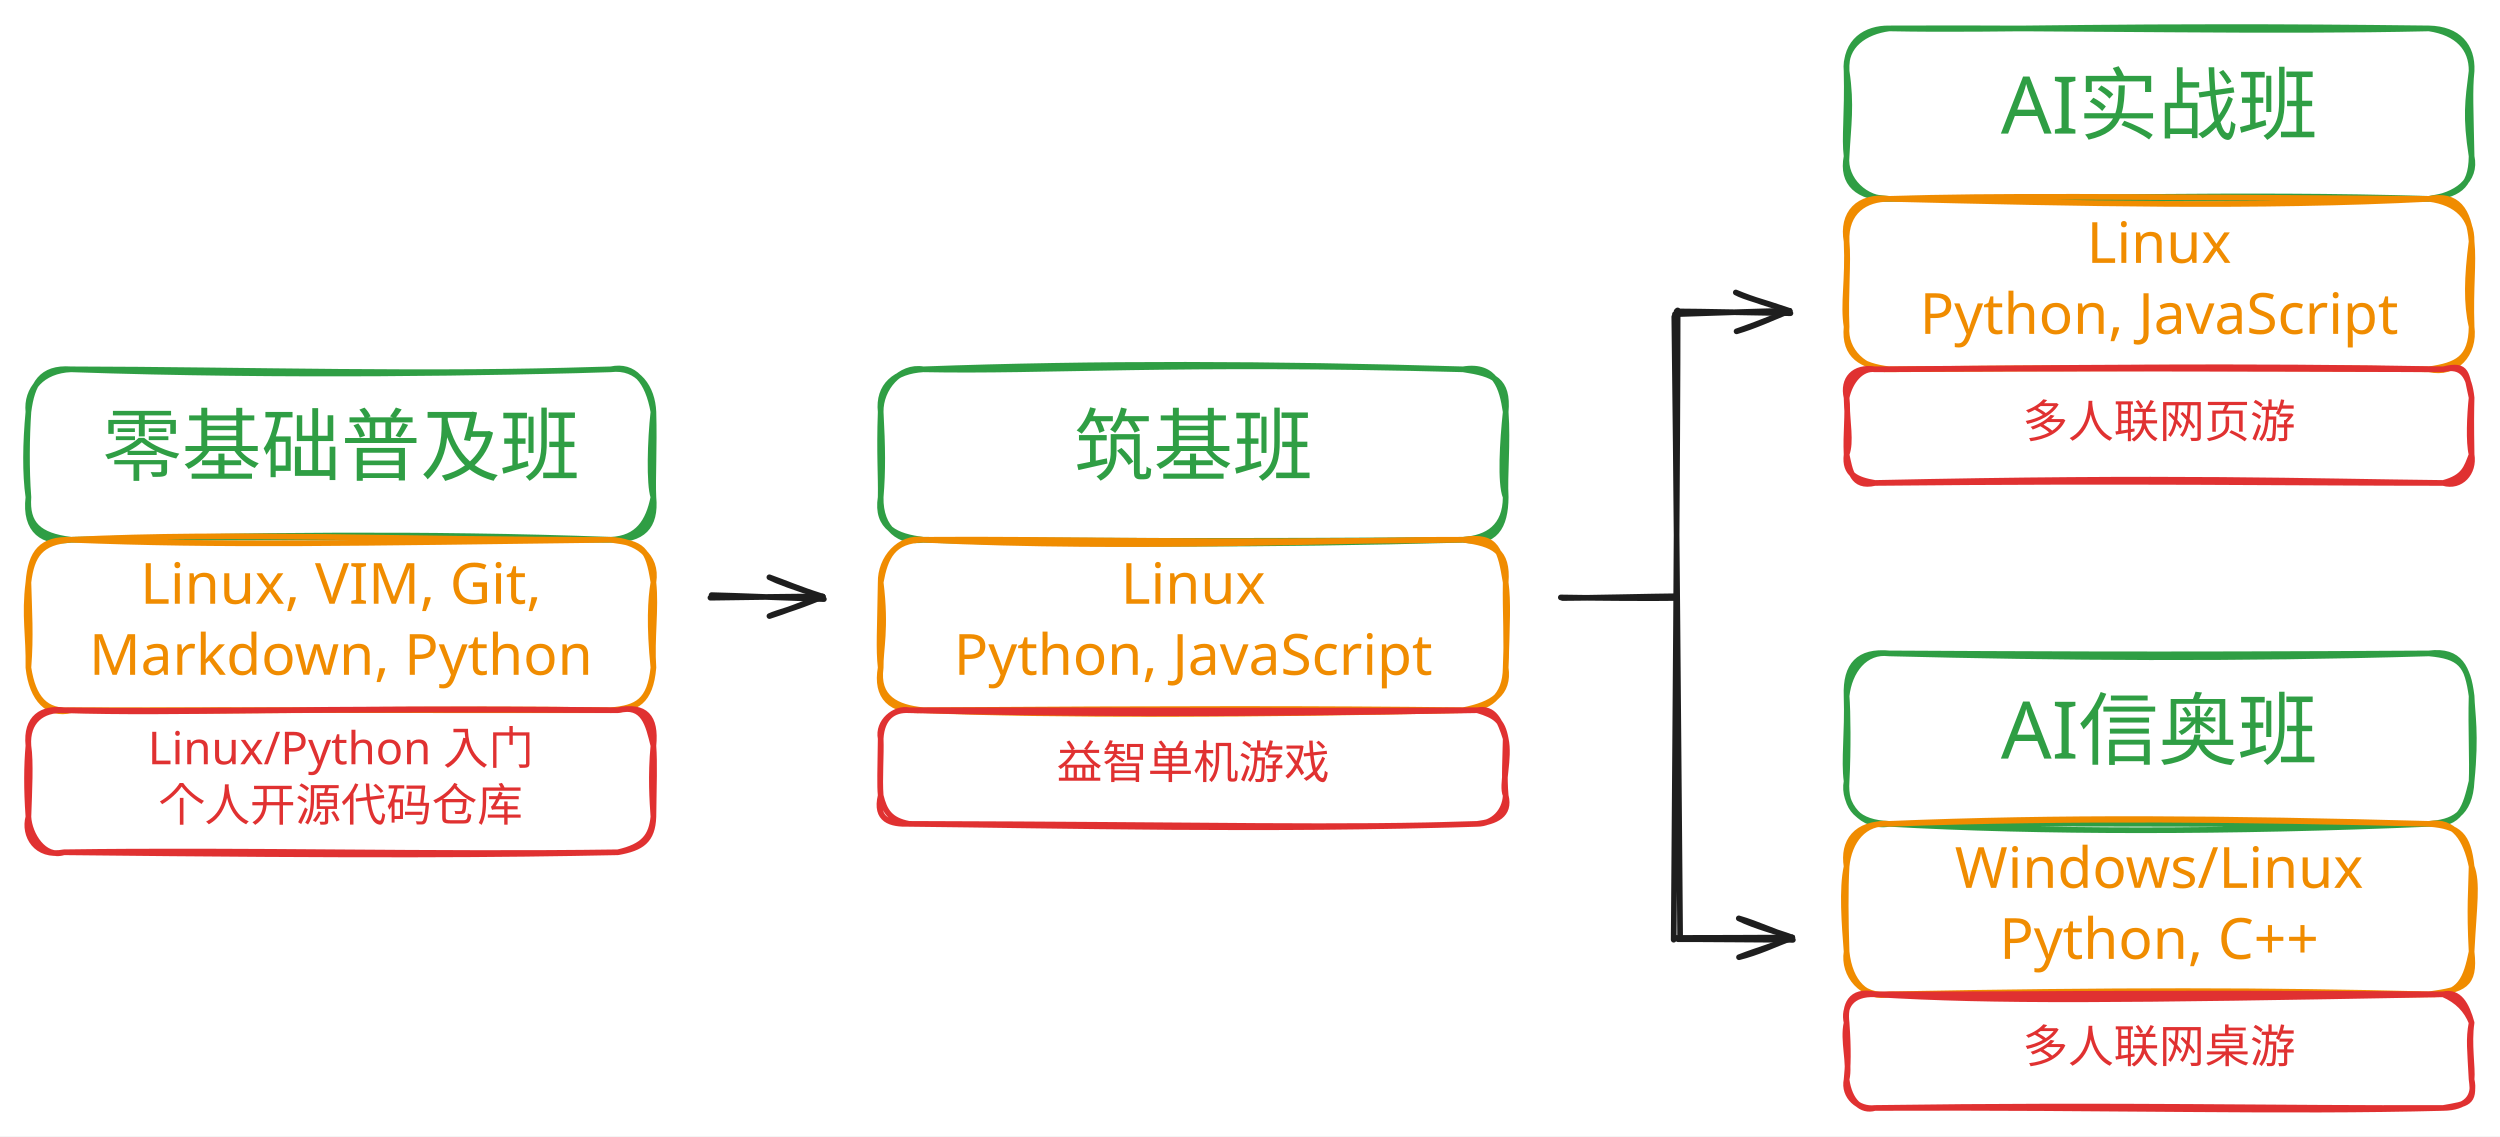
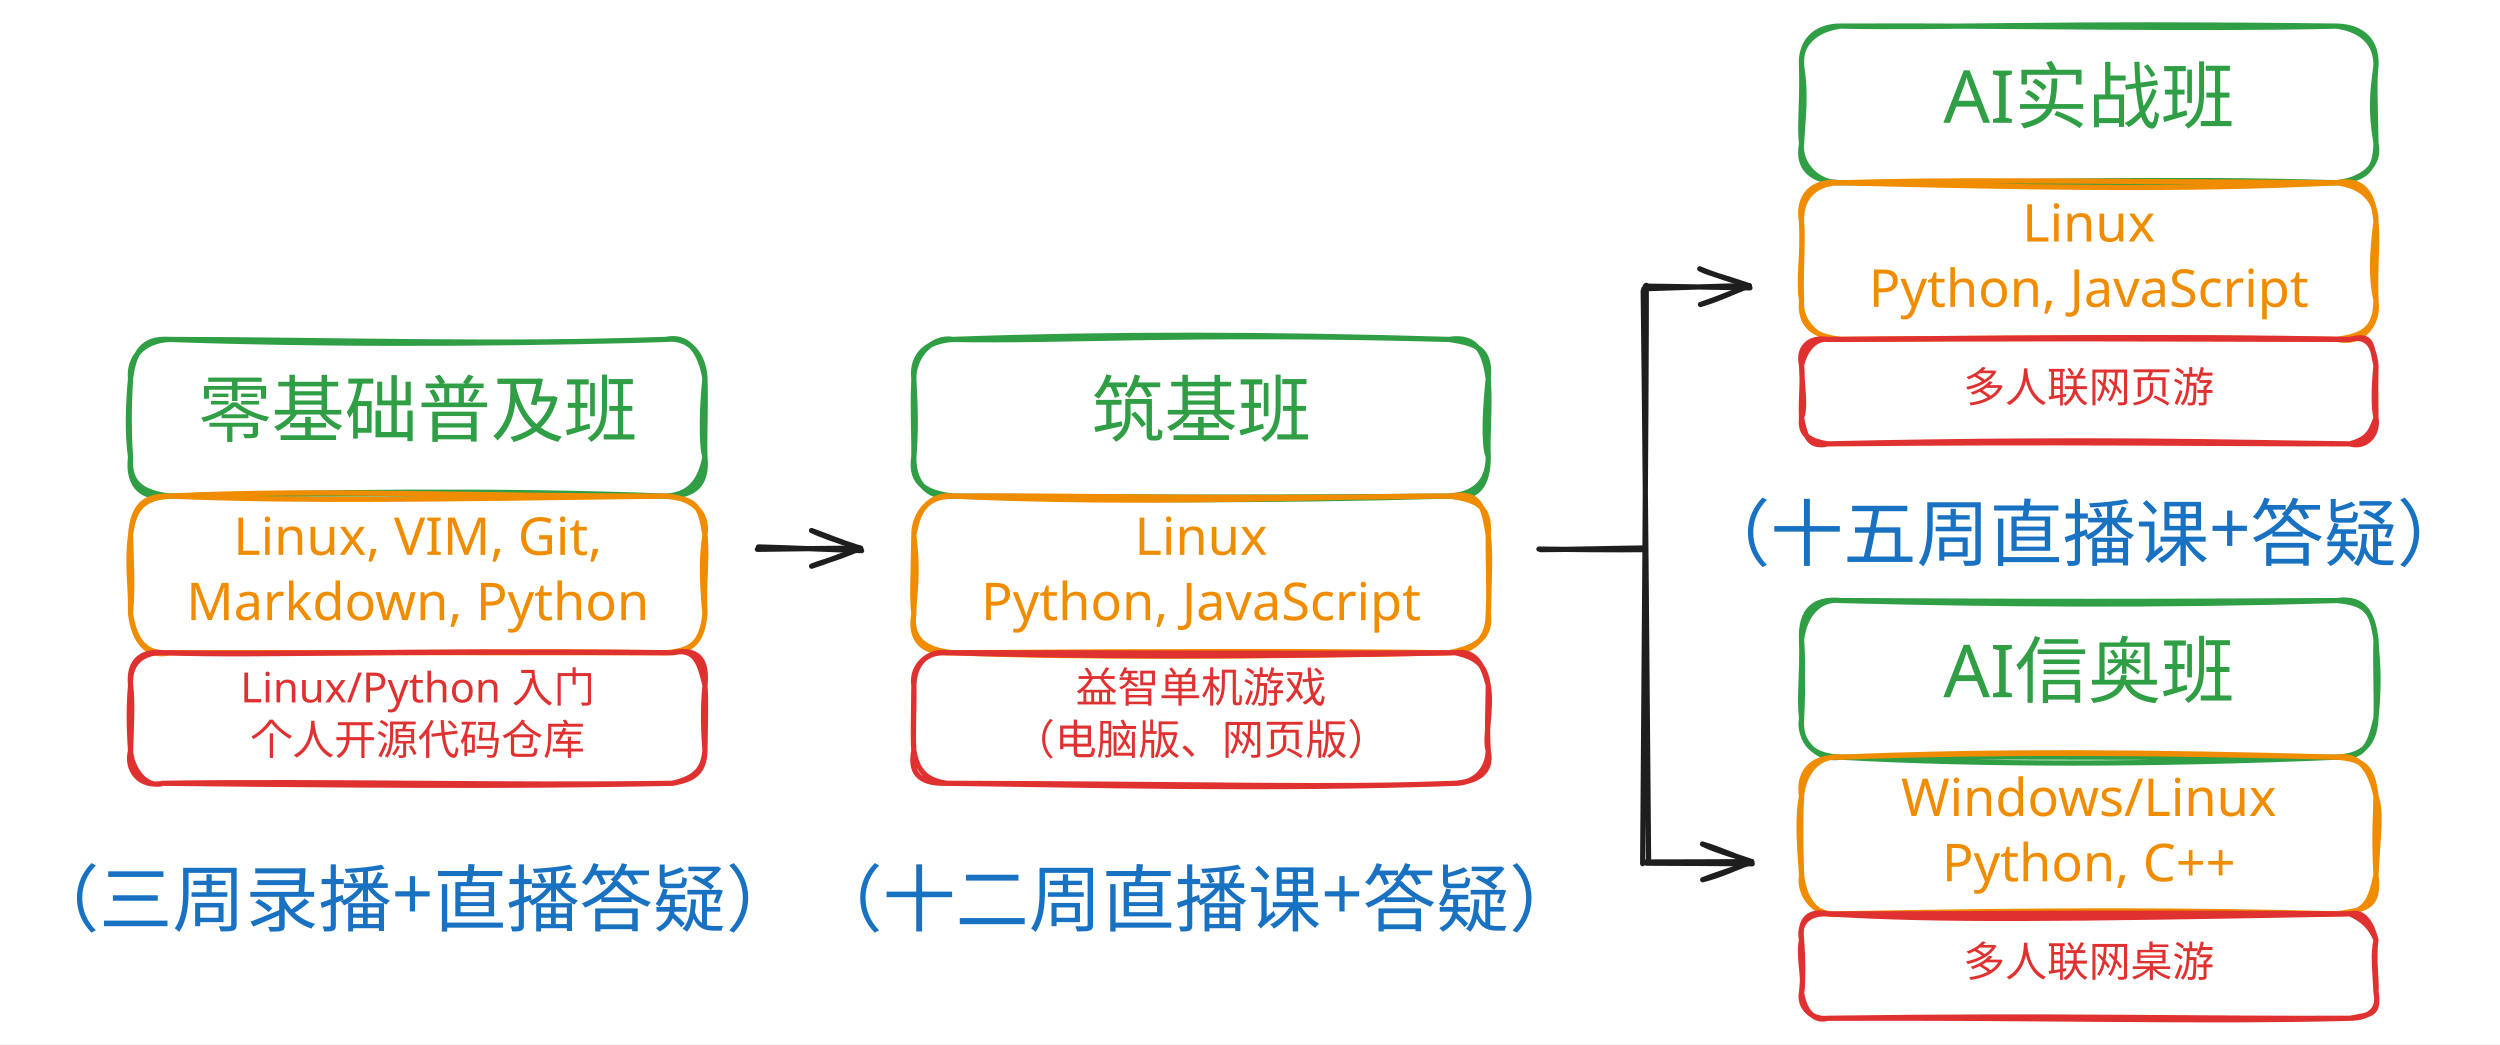
- <svg xmlns="http://www.w3.org/2000/svg" version="1.1" viewBox="0 0 880 400" width="1760" height="800">
+ <svg xmlns="http://www.w3.org/2000/svg" version="1.1" viewBox="0 0 957.5 400" width="1915" height="800">
  <defs>
    <style class="style-fonts">
      @font-face {
        font-family: "Virgil";
        src: url("https://excalidraw.com/Virgil.woff2");
      }
      @font-face {
        font-family: "Cascadia";
        src: url("https://excalidraw.com/Cascadia.woff2");
      }
      @font-face {
        font-family: "Assistant";
        src: url("https://excalidraw.com/Assistant-Regular.woff2");
      }
    </style>
  </defs>
-   <rect x="0" y="0" width="880" height="400" fill="#ffffff" />
-   <g stroke-linecap="round" transform="translate(10 130) rotate(0 110 30)">
+   <rect x="0" y="0" width="957.5" height="400" fill="#ffffff" />
+   <g stroke-linecap="round" transform="translate(50 130) rotate(0 110 30)">
    <path d="M15 0 C78.32 0.13, 140.32 2.22, 205 0 M15 0 C90.58 2.64, 166.71 1.19, 205 0 M205 0 C213.19 -1.74, 218.09 4.14, 220 15 M205 0 C214.69 -1.17, 219.68 6.6, 220 15 M220 15 C218.88 25.07, 218.46 40.45, 220 45 M220 15 C220.36 27.52, 219.68 38.72, 220 45 M220 45 C220.97 55.49, 216.26 60.21, 205 60 M220 45 C218.26 53.61, 214.54 59.57, 205 60 M205 60 C147.3 59.85, 87.75 58.24, 15 60 M205 60 C139.39 57.55, 74.99 58.46, 15 60 M15 60 C3.48 58.56, -0.67 54.42, 0 45 M15 60 C5.23 61.43, -1.4 56.99, 0 45 M0 45 C-1.19 36.74, -1.03 25.9, 0 15 M0 45 C-0.76 35.08, -0.59 23.86, 0 15 M0 15 C1.27 5.12, 4.41 -0.74, 15 0 M0 15 C-0.81 7.07, 4.83 0.39, 15 0" stroke="#2f9e44" stroke-width="2" fill="none" />
  </g>
-   <g transform="translate(36 142.5) rotate(0 84 17.5)">
+   <g transform="translate(76 142.5) rotate(0 84 17.5)">
    <text x="84" y="24.528" font-family="Virgil, Segoe UI Emoji" font-size="28px" fill="#2f9e44" text-anchor="middle" style="white-space: pre;" direction="ltr" dominant-baseline="alphabetic">零基础普及班</text>
  </g>
-   <g stroke-linecap="round" transform="translate(10 190) rotate(0 110 30)">
+   <g stroke-linecap="round" transform="translate(50 190) rotate(0 110 30)">
    <path d="M15 0 C73.06 -2.81, 132.25 0.14, 205 0 M15 0 C66.51 2.13, 116.64 1.15, 205 0 M205 0 C213.64 0.32, 221.55 5.35, 220 15 M205 0 C216.36 1.48, 218.1 2.83, 220 15 M220 15 C219.01 20.91, 218.47 29.97, 220 45 M220 15 C220.99 24.06, 219.3 34.97, 220 45 M220 45 C218.73 56.89, 214.29 59.18, 205 60 M220 45 C218.97 57.09, 213.98 59.69, 205 60 M205 60 C144.76 59.11, 84.35 60.6, 15 60 M205 60 C145.65 60.06, 85.86 59.85, 15 60 M15 60 C6.07 60.81, 1.65 55.76, 0 45 M15 60 C7.08 62, 1.23 56.35, 0 45 M0 45 C0.21 33.81, -1.5 26.82, 0 15 M0 45 C0.9 33.76, 0.25 25, 0 15 M0 15 C0.84 4.18, 4.67 -0.3, 15 0 M0 15 C1.15 5.4, 4.3 0.71, 15 0" stroke="#f08c00" stroke-width="2" fill="none" />
  </g>
-   <g transform="translate(34.84007 195) rotate(0 85.15993 25)">
+   <g transform="translate(74.84007 195) rotate(0 85.15993 25)">
    <text x="85.16" y="17.52" font-family="Virgil, Segoe UI Emoji" font-size="20px" fill="#f08c00" text-anchor="middle" style="white-space: pre;" direction="ltr" dominant-baseline="alphabetic">Linux, VIM, Git, </text>
    <text x="85.16" y="42.52" font-family="Virgil, Segoe UI Emoji" font-size="20px" fill="#f08c00" text-anchor="middle" style="white-space: pre;" direction="ltr" dominant-baseline="alphabetic">Markdown, Python</text>
  </g>
-   <g stroke-linecap="round" transform="translate(310 130) rotate(0 110 30)">
+   <g stroke-linecap="round" transform="translate(350 130) rotate(0 110 30)">
    <path d="M15 0 C57.94 0.86, 103.41 -2.74, 205 0 M15 0 C75.5 -2.23, 137.3 -2.01, 205 0 M205 0 C216.45 -1.85, 218.73 6.56, 220 15 M205 0 C215.93 1.66, 220.97 3.74, 220 15 M220 15 C218.93 25.25, 217.98 40.06, 220 45 M220 15 C220.78 26.07, 219.57 37.21, 220 45 M220 45 C219.94 55.41, 216.38 61.78, 205 60 M220 45 C219.95 55.38, 213.75 59.43, 205 60 M205 60 C135.36 61.9, 70.49 61.81, 15 60 M205 60 C132.96 60.66, 61.3 60.33, 15 60 M15 60 C6.95 61.26, -0.25 56.28, 0 45 M15 60 C5.75 58.9, -1.71 55.88, 0 45 M0 45 C0.16 37.32, -0.53 29.74, 0 15 M0 45 C0.78 35.59, 0.66 27.45, 0 15 M0 15 C-0.99 5.75, 5.02 0.63, 15 0 M0 15 C-0.16 6.72, 6.86 -1.42, 15 0" stroke="#2f9e44" stroke-width="2" fill="none" />
  </g>
-   <g transform="translate(378 142.5) rotate(0 42 17.5)">
+   <g transform="translate(418 142.5) rotate(0 42 17.5)">
    <text x="42" y="24.528" font-family="Virgil, Segoe UI Emoji" font-size="28px" fill="#2f9e44" text-anchor="middle" style="white-space: pre;" direction="ltr" dominant-baseline="alphabetic">筑基班</text>
  </g>
-   <g stroke-linecap="round" transform="translate(310 190) rotate(0 110 30)">
+   <g stroke-linecap="round" transform="translate(350 190) rotate(0 110 30)">
    <path d="M15 0 C89.53 3.57, 164.93 -0.24, 205 0 M15 0 C62.93 -0.38, 108.77 1.33, 205 0 M205 0 C215.8 1.44, 220.84 3.9, 220 15 M205 0 C217.27 -1.95, 218.13 4.07, 220 15 M220 15 C220.9 21.97, 220.48 29.27, 220 45 M220 15 C219.82 25.16, 220.54 35.8, 220 45 M220 45 C219.96 55.33, 213.91 59.51, 205 60 M220 45 C221.31 54.19, 215.3 57.95, 205 60 M205 60 C133.87 61.61, 60.55 61.92, 15 60 M205 60 C154.94 59.41, 102.81 59.42, 15 60 M15 60 C5.65 59.04, -1.48 55.76, 0 45 M15 60 C3.35 60.61, -1.82 55.27, 0 45 M0 45 C-0.13 38.67, 2.03 31.49, 0 15 M0 45 C-0.75 38.5, -0.25 31.57, 0 15 M0 15 C-0.14 6.5, 6.62 -1.23, 15 0 M0 15 C1.59 6.21, 4.27 0.1, 15 0" stroke="#f08c00" stroke-width="2" fill="none" />
  </g>
-   <g transform="translate(327.2501 195) rotate(0 92.74992 25)">
+   <g transform="translate(367.2501 195) rotate(0 92.74992 25)">
    <text x="92.75" y="17.52" font-family="Virgil, Segoe UI Emoji" font-size="20px" fill="#f08c00" text-anchor="middle" style="white-space: pre;" direction="ltr" dominant-baseline="alphabetic">Linux</text>
    <text x="92.75" y="42.52" font-family="Virgil, Segoe UI Emoji" font-size="20px" fill="#f08c00" text-anchor="middle" style="white-space: pre;" direction="ltr" dominant-baseline="alphabetic">Python, JavaScript</text>
  </g>
-   <g stroke-linecap="round" transform="translate(10 250) rotate(0 110 25)">
+   <g stroke-linecap="round" transform="translate(50 250) rotate(0 110 25)">
    <path d="M12.5 0 C53.3 1.33, 92.43 -1.14, 207.5 0 M12.5 0 C56.18 0.67, 98.63 -0.65, 207.5 0 M207.5 0 C217.17 -1.86, 221.01 2.2, 220 12.5 M207.5 0 C216.72 -2.27, 218.14 5.06, 220 12.5 M220 12.5 C220.45 18.9, 220.14 26.16, 220 37.5 M220 12.5 C218.99 23.04, 219.63 32.23, 220 37.5 M220 37.5 C219.71 45.89, 215.89 48.53, 207.5 50 M220 37.5 C219.29 44.29, 216.69 47.91, 207.5 50 M207.5 50 C141.6 50.95, 77.29 49.08, 12.5 50 M207.5 50 C166.06 50.86, 122.27 51.21, 12.5 50 M12.5 50 C2.63 51.91, -1.78 44.09, 0 37.5 M12.5 50 C5.52 52.22, 0.32 43.75, 0 37.5 M0 37.5 C0.3 28.71, 0.87 18.17, 0 12.5 M0 37.5 C-0.7 27.61, -0.61 19.48, 0 12.5 M0 12.5 C-1.01 2.44, 4.91 -0.91, 12.5 0 M0 12.5 C-0.61 3.95, 4.8 -0.37, 12.5 0" stroke="#e03131" stroke-width="2" fill="none" />
  </g>
-   <g transform="translate(51.00002 255) rotate(0 68.99998 20)">
+   <g transform="translate(91.00002 255) rotate(0 68.99998 20)">
    <text x="69" y="14.016" font-family="Virgil, Segoe UI Emoji" font-size="16px" fill="#e03131" text-anchor="middle" style="white-space: pre;" direction="ltr" dominant-baseline="alphabetic">Linux/Python 入门</text>
    <text x="69" y="34.016" font-family="Virgil, Segoe UI Emoji" font-size="16px" fill="#e03131" text-anchor="middle" style="white-space: pre;" direction="ltr" dominant-baseline="alphabetic">个人开源代码仓库</text>
  </g>
-   <g stroke-linecap="round" transform="translate(310 250) rotate(0 110 20)">
-     <path d="M10 0 C70.24 -0.1, 127.45 0.38, 210 0 M10 0 C62 1.19, 115.26 1.67, 210 0 M210 0 C215.97 -1.03, 218.01 3.69, 220 10 M210 0 C216.44 1.94, 218.85 3.71, 220 10 M220 10 C221.56 17.03, 218.36 26.35, 220 30 M220 10 C219.88 16.8, 219.42 23.61, 220 30 M220 30 C221.79 37.03, 216.31 39.23, 210 40 M220 30 C219.74 35.65, 215.55 39.96, 210 40 M210 40 C137.04 42.39, 63.25 40.56, 10 40 M210 40 C162.95 41.68, 116.56 40.28, 10 40 M10 40 C3.26 38.69, 1.35 35.49, 0 30 M10 40 C3.53 40.19, -2.07 38.73, 0 30 M0 30 C-0.46 24.26, 0.23 15.48, 0 10 M0 30 C-0.37 26.45, -0.13 21.13, 0 10 M0 10 C0.42 2.69, 4.4 -0.34, 10 0 M0 10 C-1.19 4.09, 4.86 -1.01, 10 0" stroke="#e03131" stroke-width="2" fill="none" />
+   <g stroke-linecap="round" transform="translate(350 250) rotate(0 110 25)">
+     <path d="M12.5 0 C71.44 -0.09, 127.01 0.45, 207.5 0 M12.5 0 C63.15 1.28, 115.2 1.81, 207.5 0 M207.5 0 C215.13 -1.03, 218.01 4.52, 220 12.5 M207.5 0 C215.6 1.94, 218.85 4.55, 220 12.5 M220 12.5 C221.59 21.47, 218.38 32.73, 220 37.5 M220 12.5 C219.92 21.08, 219.45 29.68, 220 37.5 M220 37.5 C221.79 46.2, 215.48 49.23, 207.5 50 M220 37.5 C219.74 44.82, 214.72 49.96, 207.5 50 M207.5 50 C136.5 52.6, 64.6 50.58, 12.5 50 M207.5 50 C161.54 51.84, 116.31 50.29, 12.5 50 M12.5 50 C4.09 48.69, 1.35 44.66, 0 37.5 M12.5 50 C4.36 50.19, -2.07 47.89, 0 37.5 M0 37.5 C-0.45 29.84, 0.24 19.13, 0 12.5 M0 37.5 C-0.35 32.81, -0.12 26.36, 0 12.5 M0 12.5 C0.42 3.52, 5.23 -0.34, 12.5 0 M0 12.5 C-1.19 4.93, 5.69 -1.01, 12.5 0" stroke="#e03131" stroke-width="2" fill="none" />
  </g>
-   <g transform="translate(372 260) rotate(0 48 10)">
-     <text x="48" y="14.016" font-family="Virgil, Segoe UI Emoji" font-size="16px" fill="#e03131" text-anchor="middle" style="white-space: pre;" direction="ltr" dominant-baseline="alphabetic">益智单机游戏</text>
+   <g transform="translate(388 255) rotate(0 72 20)">
+     <text x="72" y="14.016" font-family="Virgil, Segoe UI Emoji" font-size="16px" fill="#e03131" text-anchor="middle" style="white-space: pre;" direction="ltr" dominant-baseline="alphabetic">益智单机游戏</text>
+     <text x="72" y="34.016" font-family="Virgil, Segoe UI Emoji" font-size="16px" fill="#e03131" text-anchor="middle" style="white-space: pre;" direction="ltr" dominant-baseline="alphabetic">（电脑版、网页版）</text>
  </g>
-   <g stroke-linecap="round" transform="translate(650 10) rotate(0 110 30)">
+   <g stroke-linecap="round" transform="translate(690 10) rotate(0 110 30)">
    <path d="M15 0 C55.93 0.82, 93.22 -1.38, 205 0 M15 0 C82.49 -0.35, 148.85 1.32, 205 0 M205 0 C215.3 0.24, 220.39 6.13, 220 15 M205 0 C215.03 1.5, 220.1 7.03, 220 15 M220 15 C218.66 25.74, 217.82 31.03, 220 45 M220 15 C219.29 21.69, 219.68 28.4, 220 45 M220 45 C221.88 53.58, 214.33 58.92, 205 60 M220 45 C219.85 56.54, 214.75 58.31, 205 60 M205 60 C139.48 57.96, 68.56 60.23, 15 60 M205 60 C163.87 60.12, 124.79 59.62, 15 60 M15 60 C3.98 59.46, -1.84 54.78, 0 45 M15 60 C6.76 60.51, -0.92 53.19, 0 45 M0 45 C0.55 34.2, 1.82 27.02, 0 15 M0 45 C-0.84 38.48, 0.37 30.38, 0 15 M0 15 C-0.88 6.04, 6.51 1.1, 15 0 M0 15 C-0.53 4.38, 6.85 -0.11, 15 0" stroke="#2f9e44" stroke-width="2" fill="none" />
  </g>
-   <g transform="translate(701.186 22.5) rotate(0 58.814 17.5)">
+   <g transform="translate(741.186 22.5) rotate(0 58.814 17.5)">
    <text x="58.814" y="24.528" font-family="Virgil, Segoe UI Emoji" font-size="28px" fill="#2f9e44" text-anchor="middle" style="white-space: pre;" direction="ltr" dominant-baseline="alphabetic">AI实战班</text>
  </g>
-   <g stroke-linecap="round" transform="translate(650 70) rotate(0 110 30)">
+   <g stroke-linecap="round" transform="translate(690 70) rotate(0 110 30)">
    <path d="M15 0 C81.48 1.66, 145.28 3.06, 205 0 M15 0 C53.41 -1.19, 91.72 -0.74, 205 0 M205 0 C215.02 1.31, 220.09 6.77, 220 15 M205 0 C214.89 -1.86, 219.04 3.74, 220 15 M220 15 C218.34 27.76, 218.15 36.95, 220 45 M220 15 C220.8 22.55, 219.53 30.98, 220 45 M220 45 C219.87 56.34, 214.78 58.53, 205 60 M220 45 C221.25 54.71, 214.45 62.11, 205 60 M205 60 C161.29 59.4, 120.87 59.1, 15 60 M205 60 C141.12 59.41, 77.33 59.57, 15 60 M15 60 C6.53 60.44, -0.8 53.43, 0 45 M15 60 C5.39 58.76, -0.99 55.45, 0 45 M0 45 C-1.32 36.89, 0.64 28.86, 0 15 M0 45 C-0.51 33.9, 0.69 22.32, 0 15 M0 15 C-0.46 4.46, 6.61 -0.09, 15 0 M0 15 C-1.77 5.16, 4.05 -1.34, 15 0" stroke="#f08c00" stroke-width="2" fill="none" />
  </g>
-   <g transform="translate(667.2501 75) rotate(0 92.74992 25)">
+   <g transform="translate(707.2501 75) rotate(0 92.74992 25)">
    <text x="92.75" y="17.52" font-family="Virgil, Segoe UI Emoji" font-size="20px" fill="#f08c00" text-anchor="middle" style="white-space: pre;" direction="ltr" dominant-baseline="alphabetic">Linux</text>
    <text x="92.75" y="42.52" font-family="Virgil, Segoe UI Emoji" font-size="20px" fill="#f08c00" text-anchor="middle" style="white-space: pre;" direction="ltr" dominant-baseline="alphabetic">Python, JavaScript</text>
  </g>
-   <g stroke-linecap="round" transform="translate(650 130) rotate(0 110 20)">
+   <g stroke-linecap="round" transform="translate(690 130) rotate(0 110 20)">
    <path d="M10 0 C72.45 -0.39, 139.69 -1.37, 210 0 M10 0 C72.37 -0.43, 134.76 -0.23, 210 0 M210 0 C216.57 -1.62, 219.16 2.23, 220 10 M210 0 C218.83 -2.23, 218.07 1.75, 220 10 M220 10 C219.35 16.01, 218.9 25.75, 220 30 M220 10 C219.87 15.24, 219.82 18.42, 220 30 M220 30 C221.09 36.42, 216.19 41.83, 210 40 M220 30 C218.18 34.67, 217.46 37.99, 210 40 M210 40 C163.15 39.5, 114.79 37.68, 10 40 M210 40 C156.09 40, 100.44 39.09, 10 40 M10 40 C3.68 38.92, -0.86 37.06, 0 30 M10 40 C1.85 41.9, 1.21 35.43, 0 30 M0 30 C1.66 25.47, 0.22 19.2, 0 10 M0 30 C-0.38 22.69, 0.65 15.88, 0 10 M0 10 C-1.54 3.48, 2.51 -1.17, 10 0 M0 10 C1.24 4.11, 5.27 -0.62, 10 0" stroke="#e03131" stroke-width="2" fill="none" />
  </g>
-   <g transform="translate(712 140) rotate(0 48 10)">
+   <g transform="translate(752 140) rotate(0 48 10)">
    <text x="48" y="14.016" font-family="Virgil, Segoe UI Emoji" font-size="16px" fill="#e03131" text-anchor="middle" style="white-space: pre;" direction="ltr" dominant-baseline="alphabetic">多人联网页游</text>
  </g>
-   <g stroke-linecap="round" transform="translate(650 230) rotate(0 110 30)">
+   <g stroke-linecap="round" transform="translate(690 230) rotate(0 110 30)">
    <path d="M15 0 C60.28 0.2, 101.01 0.64, 205 0 M15 0 C74.88 1.52, 136.83 2.04, 205 0 M205 0 C216.06 -1.38, 218.66 5.25, 220 15 M205 0 C215.91 1, 218.62 3.89, 220 15 M220 15 C220.16 21.03, 221.7 28.28, 220 45 M220 15 C219.69 26.26, 220.34 38.39, 220 45 M220 45 C219.45 56.82, 213.05 59.53, 205 60 M220 45 C217.84 53.8, 216.45 60.62, 205 60 M205 60 C134.97 63.01, 67.42 62.98, 15 60 M205 60 C148.97 60.3, 93.04 59.69, 15 60 M15 60 C4.11 59.69, -0.7 54.56, 0 45 M15 60 C5.48 61.64, -1.51 52.89, 0 45 M0 45 C0.59 34.01, 0.43 20.46, 0 15 M0 45 C-1 37.53, 0.41 28.11, 0 15 M0 15 C-0.44 3.97, 4.36 -0.97, 15 0 M0 15 C0.95 6.25, 6.46 -1.12, 15 0" stroke="#2f9e44" stroke-width="2" fill="none" />
  </g>
-   <g transform="translate(701.186 242.5) rotate(0 58.814 17.5)">
+   <g transform="translate(741.186 242.5) rotate(0 58.814 17.5)">
    <text x="58.814" y="24.528" font-family="Virgil, Segoe UI Emoji" font-size="28px" fill="#2f9e44" text-anchor="middle" style="white-space: pre;" direction="ltr" dominant-baseline="alphabetic">AI信奥班</text>
  </g>
-   <g stroke-linecap="round" transform="translate(650 290) rotate(0 110 30)">
+   <g stroke-linecap="round" transform="translate(690 290) rotate(0 110 30)">
    <path d="M15 0 C75 -2.5, 133.04 -1.97, 205 0 M15 0 C79.28 -2.35, 141.84 -1.54, 205 0 M205 0 C215.79 0.87, 218.8 4.04, 220 15 M205 0 C213.78 -1.47, 218.02 5.41, 220 15 M220 15 C222.18 20.84, 220.85 28.55, 220 45 M220 15 C219.87 23.17, 219.17 29.28, 220 45 M220 45 C218.12 53.96, 216.26 60.54, 205 60 M220 45 C221.4 57.09, 217.16 58.27, 205 60 M205 60 C136.32 60.82, 68.2 61.62, 15 60 M205 60 C149.16 58.53, 93.86 58.47, 15 60 M15 60 C5.42 61.42, -1.32 53.16, 0 45 M15 60 C7.09 61.67, 1.14 55.93, 0 45 M0 45 C-0.73 35.53, -1.74 22.97, 0 15 M0 45 C-0.37 33.76, -0.47 23.07, 0 15 M0 15 C0.83 6.08, 6.27 -0.97, 15 0 M0 15 C-1.38 6.41, 3.05 -0.46, 15 0" stroke="#f08c00" stroke-width="2" fill="none" />
  </g>
-   <g transform="translate(693.7801 295) rotate(0 66.21995 25)">
+   <g transform="translate(733.7801 295) rotate(0 66.21995 25)">
    <text x="66.22" y="17.52" font-family="Virgil, Segoe UI Emoji" font-size="20px" fill="#f08c00" text-anchor="middle" style="white-space: pre;" direction="ltr" dominant-baseline="alphabetic">Windows/Linux</text>
    <text x="66.22" y="42.52" font-family="Virgil, Segoe UI Emoji" font-size="20px" fill="#f08c00" text-anchor="middle" style="white-space: pre;" direction="ltr" dominant-baseline="alphabetic">Python, C++</text>
  </g>
-   <g stroke-linecap="round" transform="translate(650 350) rotate(0 110 20)">
+   <g stroke-linecap="round" transform="translate(690 350) rotate(0 110 20)">
    <path d="M10 0 C52.39 2.56, 95.08 2.12, 210 0 M10 0 C56.52 0.17, 101.79 -0.66, 210 0 M210 0 C215.61 -1.28, 218.28 3.69, 220 10 M210 0 C215.07 2.18, 218.22 5.51, 220 10 M220 10 C218.89 15.92, 219.46 19.28, 220 30 M220 10 C218.87 17.3, 220.43 25.91, 220 30 M220 30 C221.21 38.49, 218.55 38.49, 210 40 M220 30 C221.4 36.05, 218.04 39.91, 210 40 M210 40 C152.98 41.5, 95.01 39.64, 10 40 M210 40 C153.33 40.25, 95.7 38.78, 10 40 M10 40 C5.15 41.45, 0.99 37.48, 0 30 M10 40 C4.18 40.75, -1.25 35.93, 0 30 M0 30 C1.31 24.37, -1.44 16.29, 0 10 M0 30 C0.48 25.57, 0.7 19.58, 0 10 M0 10 C-1.2 4.56, 1.64 -0.4, 10 0 M0 10 C-0.76 4.04, 1.14 -1.81, 10 0" stroke="#e03131" stroke-width="2" fill="none" />
  </g>
-   <g transform="translate(712 360) rotate(0 48 10)">
+   <g transform="translate(752 360) rotate(0 48 10)">
    <text x="48" y="14.016" font-family="Virgil, Segoe UI Emoji" font-size="16px" fill="#e03131" text-anchor="middle" style="white-space: pre;" direction="ltr" dominant-baseline="alphabetic">多人联网桌游</text>
  </g>
  <g stroke-linecap="round">
-     <g transform="translate(550 210) rotate(0 20 0)">
+     <g transform="translate(590 210) rotate(0 20 0)">
      <path d="M0.05 0.51 C6.7 0.55, 33.3 -0.09, 40.04 -0.13 M-0.59 0.3 C5.98 0.44, 32.79 0.67, 39.63 0.5" stroke="#1e1e1e" stroke-width="2" fill="none" />
    </g>
  </g>
  <mask />
  <g stroke-linecap="round">
-     <g transform="translate(590 110) rotate(0 0 110)">
+     <g transform="translate(630 110) rotate(0 0 110)">
      <path d="M0.53 -0.73 C0.59 36.14, -0.59 184.13, -0.86 220.78 M-0.65 1.5 C-0.11 38.07, 1.09 182.63, 1.4 219.06" stroke="#1e1e1e" stroke-width="2" fill="none" />
    </g>
  </g>
  <mask />
  <g stroke-linecap="round">
-     <g transform="translate(590 110) rotate(0 20 0)">
+     <g transform="translate(630 110) rotate(0 20 0)">
      <path d="M0.16 -0.39 C6.95 -0.39, 33.58 0.17, 40.23 0.26 M-0.42 0.6 C6.36 0.41, 33.22 -0.61, 39.92 -0.58" stroke="#1e1e1e" stroke-width="2" fill="none" />
    </g>
-     <g transform="translate(590 110) rotate(0 20 0)">
+     <g transform="translate(630 110) rotate(0 20 0)">
      <path d="M21.27 6.63 C24.44 5.52, 29.51 3.77, 39.92 -0.58 M21.27 6.63 C27.54 4.82, 33.46 2.04, 39.92 -0.58" stroke="#1e1e1e" stroke-width="2" fill="none" />
    </g>
-     <g transform="translate(590 110) rotate(0 20 0)">
+     <g transform="translate(630 110) rotate(0 20 0)">
      <path d="M21 -7.05 C24.26 -5.3, 29.39 -4.19, 39.92 -0.58 M21 -7.05 C27.31 -4.4, 33.32 -2.72, 39.92 -0.58" stroke="#1e1e1e" stroke-width="2" fill="none" />
    </g>
  </g>
  <mask />
  <g stroke-linecap="round">
-     <g transform="translate(590.6592 330.5842) rotate(0 20 0)">
+     <g transform="translate(630.6592 330.5842) rotate(0 20 0)">
      <path d="M0 0.02 C6.71 -0.02, 33.76 0.22, 40.43 0.25 M-0.66 -0.44 C6 -0.41, 33.5 -0.54, 40.22 -0.58" stroke="#1e1e1e" stroke-width="2" fill="none" />
    </g>
-     <g transform="translate(590.6592 330.5842) rotate(0 20 0)">
+     <g transform="translate(630.6592 330.5842) rotate(0 20 0)">
      <path d="M21.47 6.36 C27.73 4.83, 34.41 1.8, 40.22 -0.58 M21.47 6.36 C28.29 3.68, 34.37 2.13, 40.22 -0.58" stroke="#1e1e1e" stroke-width="2" fill="none" />
    </g>
-     <g transform="translate(590.6592 330.5842) rotate(0 20 0)">
+     <g transform="translate(630.6592 330.5842) rotate(0 20 0)">
      <path d="M21.39 -7.32 C27.74 -4.29, 34.44 -2.76, 40.22 -0.58 M21.39 -7.32 C28.24 -5.34, 34.35 -2.25, 40.22 -0.58" stroke="#1e1e1e" stroke-width="2" fill="none" />
    </g>
  </g>
  <mask />
  <g stroke-linecap="round">
-     <g transform="translate(250 210) rotate(0 19.96659 0.3652269)">
+     <g transform="translate(290 210) rotate(0 19.96659 0.3652269)">
      <path d="M0.48 -0.52 C7.23 -0.39, 33.36 0.69, 40 0.89 M0.07 0.4 C6.79 0.35, 32.92 -0.14, 39.6 0" stroke="#1e1e1e" stroke-width="2" fill="none" />
    </g>
-     <g transform="translate(250 210) rotate(0 19.96659 0.3652269)">
+     <g transform="translate(290 210) rotate(0 19.96659 0.3652269)">
      <path d="M20.84 6.86 C23.81 5.46, 28.96 4.54, 39.6 0 M20.84 6.86 C26.67 5, 31.18 3.17, 39.6 0" stroke="#1e1e1e" stroke-width="2" fill="none" />
    </g>
-     <g transform="translate(250 210) rotate(0 19.96659 0.3652269)">
+     <g transform="translate(290 210) rotate(0 19.96659 0.3652269)">
      <path d="M20.82 -6.8 C23.81 -5.34, 28.97 -3.41, 39.6 0 M20.82 -6.8 C26.59 -4.75, 31.11 -2.68, 39.6 0" stroke="#1e1e1e" stroke-width="2" fill="none" />
    </g>
  </g>
  <mask />
+   <g transform="translate(10 330) rotate(0 148.75 17.5)">
+     <text x="0" y="24.528" font-family="Virgil, Segoe UI Emoji" font-size="28px" fill="#1971c2" text-anchor="start" style="white-space: pre;" direction="ltr" dominant-baseline="alphabetic">（三周录播+直播答疑）</text>
+   </g>
+   <g transform="translate(310 330) rotate(0 148.75 17.5)">
+     <text x="0" y="24.528" font-family="Virgil, Segoe UI Emoji" font-size="28px" fill="#1971c2" text-anchor="start" style="white-space: pre;" direction="ltr" dominant-baseline="alphabetic">（十二周直播课+答疑）</text>
+   </g>
+   <g transform="translate(650 190) rotate(0 148.75 17.5)">
+     <text x="0" y="24.528" font-family="Virgil, Segoe UI Emoji" font-size="28px" fill="#1971c2" text-anchor="start" style="white-space: pre;" direction="ltr" dominant-baseline="alphabetic">（十五周直播课+答疑）</text>
+   </g>
</svg>
